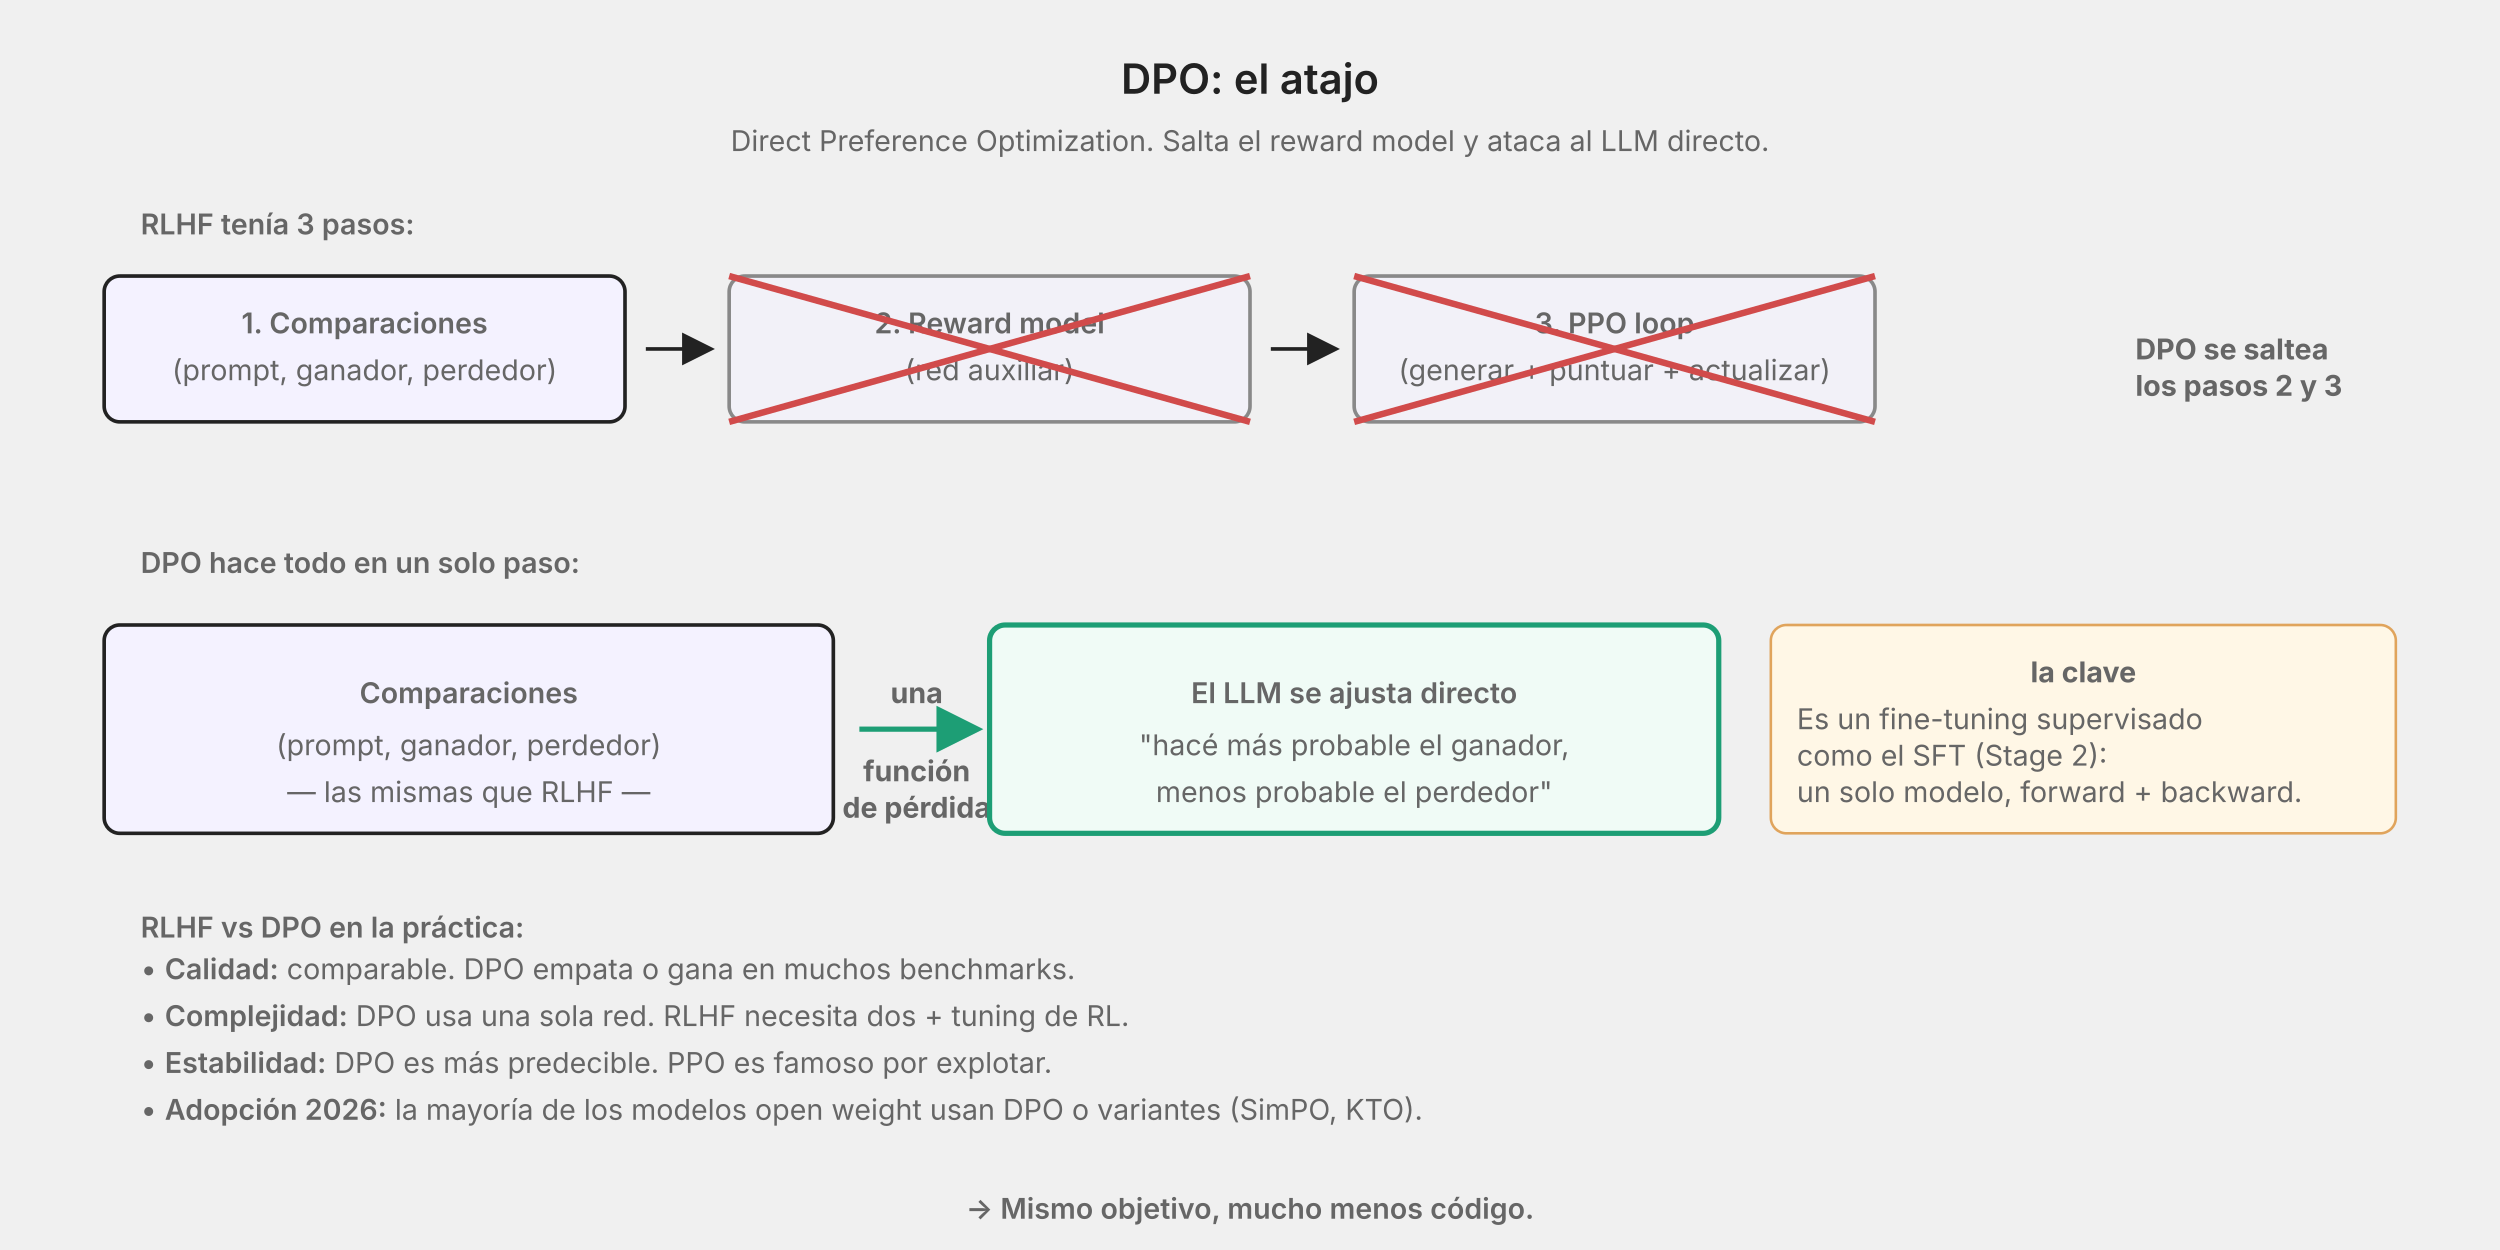
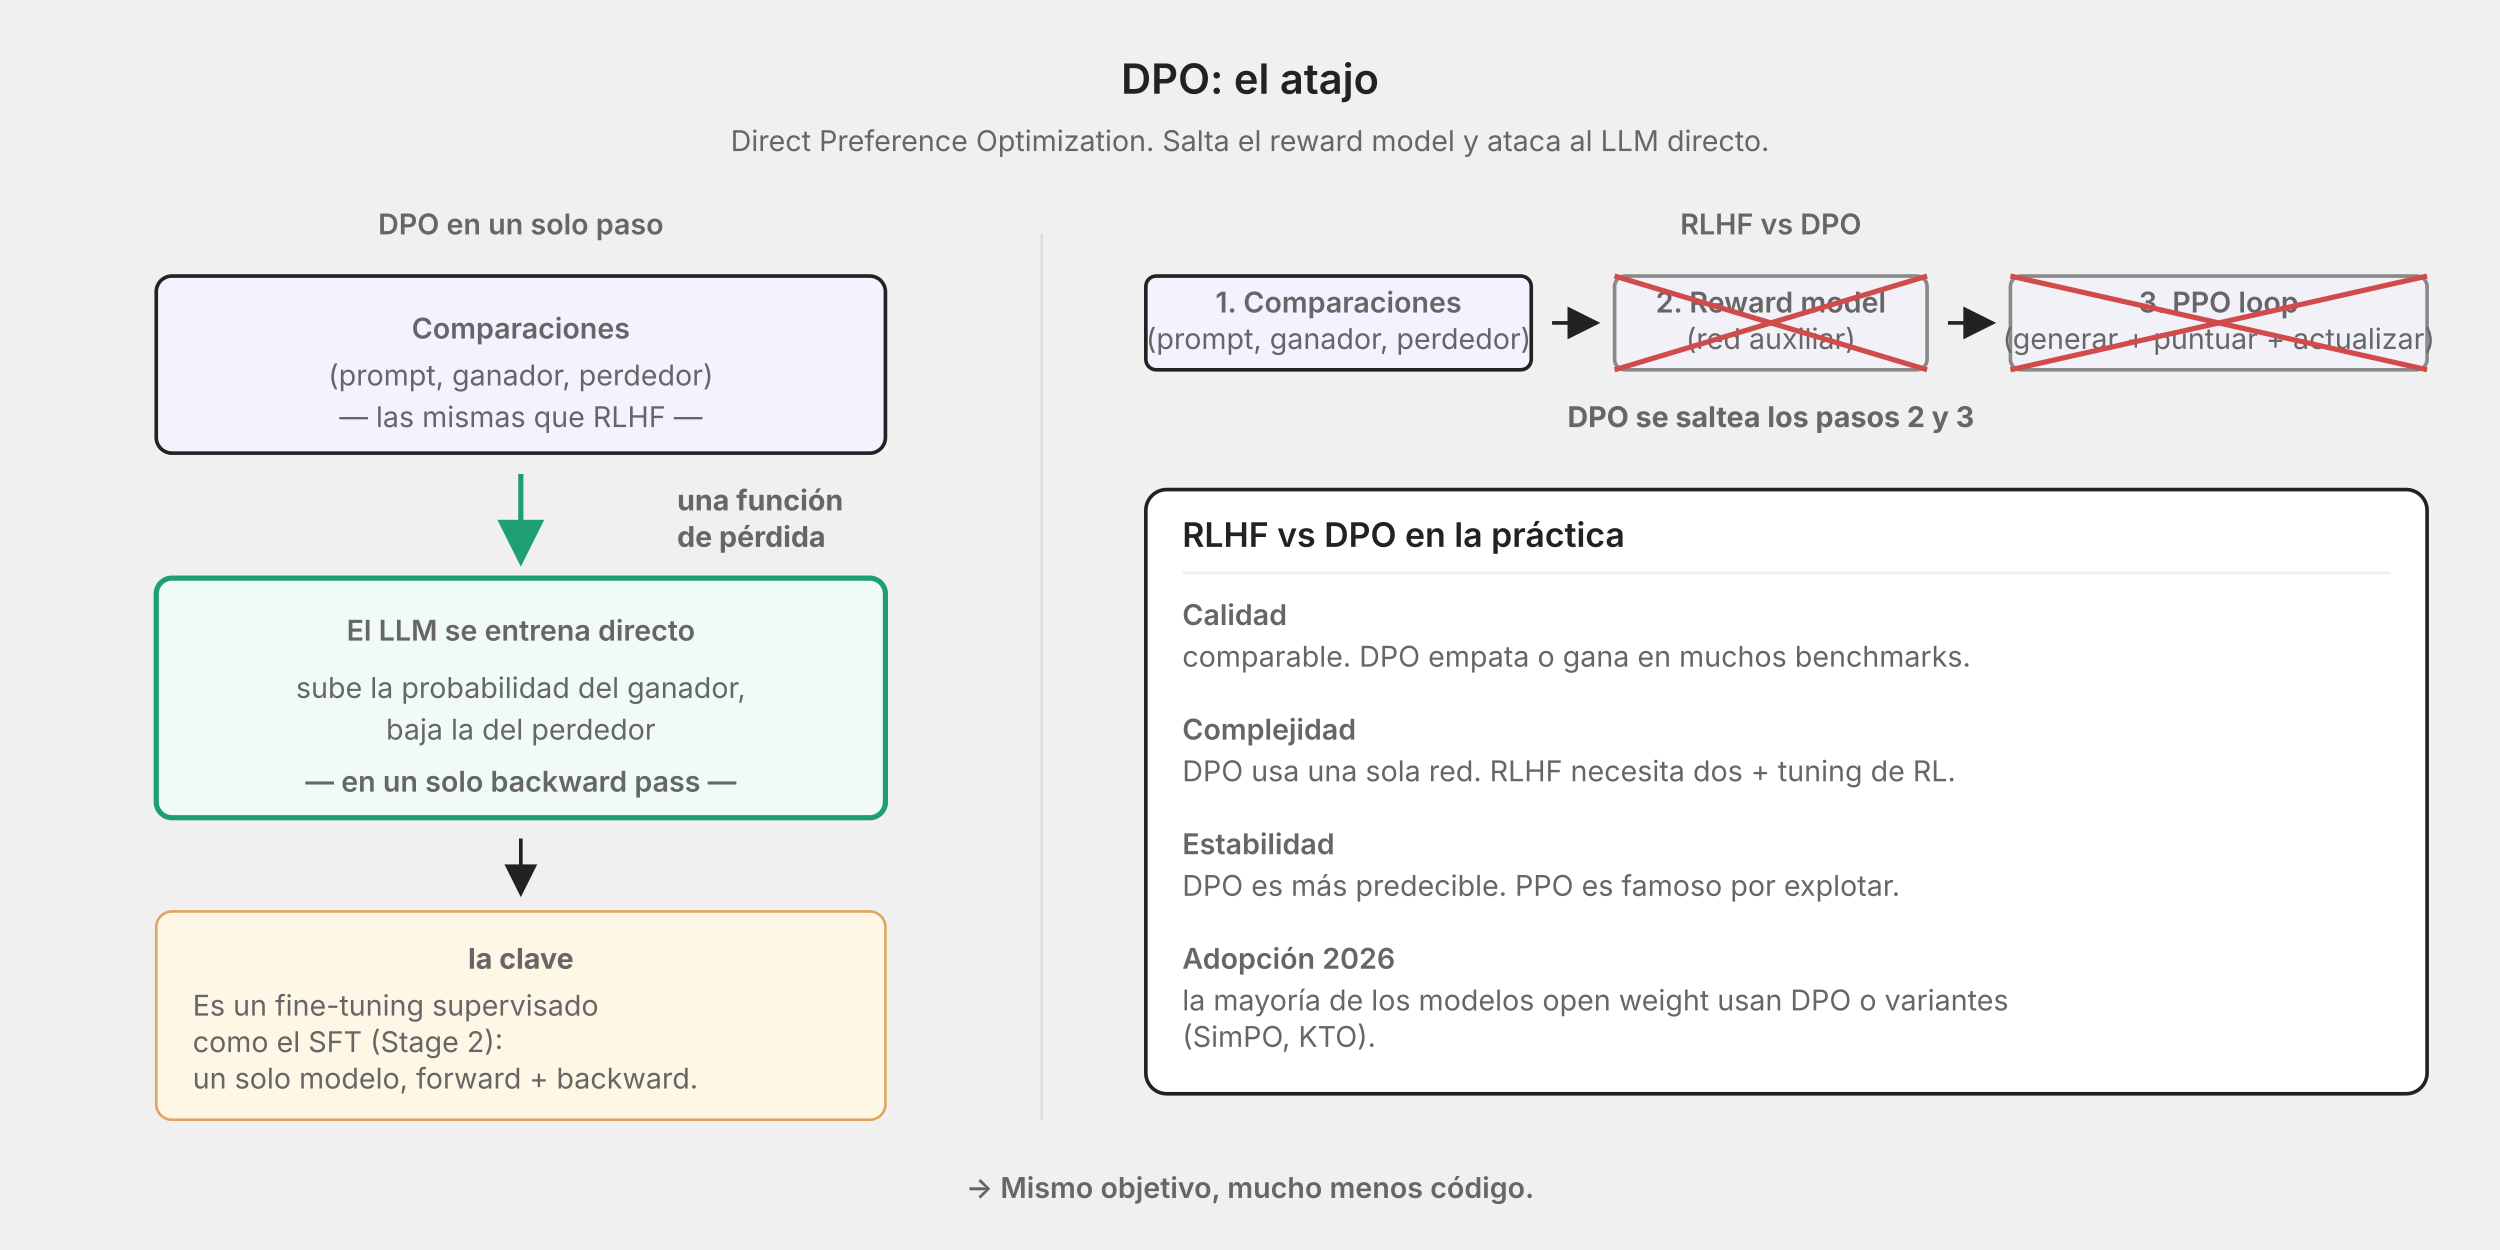
<svg xmlns="http://www.w3.org/2000/svg" viewBox="0 0 960 480" font-family="Inter, system-ui, -apple-system, sans-serif">
  <defs>
    <style>
      .stroke { stroke: #222222; stroke-width: 1.4; fill: none; }
      .stroke-thin { stroke: #222222; stroke-width: 1; fill: none; }
      .text { fill: #222222; font-size: 13px; }
      .text-strong { fill: #222222; font-size: 16px; font-weight: 600; }
      .text-xs { fill: #666666; font-size: 11px; }
      .bg-soft { fill: #F4F2FF; }
      .bg-block { fill: #FFFFFF; }
      .bg-faded { fill: #F4F2FF; opacity: 0.5; }
-       .step-num { font-family: 'JetBrains Mono', monospace; font-size: 13px; font-weight: 700; fill: #7F77DD; }
      .text-mono { font-family: 'JetBrains Mono', monospace; font-size: 11px; fill: #222222; }
      .arrow-fill { fill: #222222; }
    </style>
-     <marker id="arrow-dpo" viewBox="0 0 10 10" refX="8" refY="5" markerWidth="9" markerHeight="9" orient="auto">
+     <marker id="arrow-dpo-v" viewBox="0 0 10 10" refX="8" refY="5" markerWidth="9" markerHeight="9" orient="auto">
      <path d="M 0 0 L 10 5 L 0 10 z" class="arrow-fill" />
    </marker>
-     <marker id="arrow-green" viewBox="0 0 10 10" refX="8" refY="5" markerWidth="9" markerHeight="9" orient="auto">
+     <marker id="arrow-green-v" viewBox="0 0 10 10" refX="8" refY="5" markerWidth="9" markerHeight="9" orient="auto">
      <path d="M 0 0 L 10 5 L 0 10 z" fill="#1D9E75" />
    </marker>
  </defs>
  <text x="480" y="36" text-anchor="middle" class="text-strong" font-size="22">DPO: el atajo</text>
  <text x="480" y="58" text-anchor="middle" class="text-xs">Direct Preference Optimization. Salta el reward model y ataca al LLM directo.</text>
  <g transform="translate(40,90)">
-     <text x="14" y="0" class="text-xs" font-weight="600" fill="#666">RLHF tenía 3 pasos:</text>
-     <g transform="translate(0,16)">
-       <rect x="0" y="0" width="200" height="56" rx="6" class="stroke bg-soft" />
-       <text x="100" y="22" text-anchor="middle" class="text-xs" font-weight="600">1. Comparaciones</text>
-       <text x="100" y="40" text-anchor="middle" class="text-xs" fill="#666">(prompt, ganador, perdedor)</text>
+     <text x="160" y="0" text-anchor="middle" class="text-xs" font-weight="600" fill="#1D9E75">DPO en un solo paso</text>
+     <g transform="translate(20,16)">
+       <rect x="0" y="0" width="280" height="68" rx="6" class="stroke bg-soft" />
+       <text x="140" y="24" text-anchor="middle" class="text-xs" font-weight="600">Comparaciones</text>
+       <text x="140" y="42" text-anchor="middle" class="text-xs" fill="#666">(prompt, ganador, perdedor)</text>
+       <text x="140" y="58" text-anchor="middle" class="text-xs" fill="#666">— las mismas que RLHF —</text>
    </g>
-     <line x1="208" y1="44" x2="232" y2="44" class="stroke" marker-end="url(#arrow-dpo)" />
-     <g transform="translate(240,16)">
-       <rect x="0" y="0" width="200" height="56" rx="6" class="stroke bg-faded" />
-       <text x="100" y="22" text-anchor="middle" class="text-xs" fill="#999" font-weight="600">2. Reward model</text>
-       <text x="100" y="40" text-anchor="middle" class="text-xs" fill="#999">(red auxiliar)</text>
-       <line x1="0" y1="0" x2="200" y2="56" stroke="#D14B4B" stroke-width="2.5" />
-       <line x1="200" y1="0" x2="0" y2="56" stroke="#D14B4B" stroke-width="2.5" />
+     <line x1="160" y1="92" x2="160" y2="124" stroke="#1D9E75" stroke-width="2" marker-end="url(#arrow-green-v)" />
+     <text x="220" y="106" class="text-xs" fill="#1D9E75" font-weight="700">una función</text>
+     <text x="220" y="120" class="text-xs" fill="#1D9E75" font-weight="700">de pérdida</text>
+     <g transform="translate(20,132)">
+       <rect x="0" y="0" width="280" height="92" rx="6" stroke="#1D9E75" stroke-width="2" fill="#F0FBF6" />
+       <text x="140" y="24" text-anchor="middle" class="text-xs" font-weight="600">El LLM se entrena directo</text>
+       <text x="140" y="46" text-anchor="middle" class="text-xs">sube la probabilidad del ganador,</text>
+       <text x="140" y="62" text-anchor="middle" class="text-xs">baja la del perdedor</text>
+       <text x="140" y="82" text-anchor="middle" class="text-xs" fill="#1D9E75" font-weight="600">— en un solo backward pass —</text>
    </g>
-     <line x1="448" y1="44" x2="472" y2="44" class="stroke" marker-end="url(#arrow-dpo)" />
-     <g transform="translate(480,16)">
-       <rect x="0" y="0" width="200" height="56" rx="6" class="stroke bg-faded" />
-       <text x="100" y="22" text-anchor="middle" class="text-xs" fill="#999" font-weight="600">3. PPO loop</text>
-       <text x="100" y="40" text-anchor="middle" class="text-xs" fill="#999">(generar + puntuar + actualizar)</text>
-       <line x1="0" y1="0" x2="200" y2="56" stroke="#D14B4B" stroke-width="2.5" />
-       <line x1="200" y1="0" x2="0" y2="56" stroke="#D14B4B" stroke-width="2.5" />
-     </g>
-     <text x="780" y="48" class="text-xs" fill="#D14B4B" font-weight="700">DPO se saltea</text>
-     <text x="780" y="62" class="text-xs" fill="#D14B4B" font-weight="700">los pasos 2 y 3</text>
-   </g>
-   <g transform="translate(40,220)">
-     <text x="14" y="0" class="text-xs" font-weight="600" fill="#1D9E75">DPO hace todo en un solo paso:</text>
-     <g transform="translate(0,20)">
-       <rect x="0" y="0" width="280" height="80" rx="6" class="stroke bg-soft" />
-       <text x="140" y="30" text-anchor="middle" class="text-xs" font-weight="600">Comparaciones</text>
-       <text x="140" y="50" text-anchor="middle" class="text-xs" fill="#666">(prompt, ganador, perdedor)</text>
-       <text x="140" y="68" text-anchor="middle" class="text-xs" fill="#666">— las mismas que RLHF —</text>
-     </g>
-     <line x1="290" y1="60" x2="334" y2="60" stroke="#1D9E75" stroke-width="2" marker-end="url(#arrow-green)" />
-     <text x="312" y="50" text-anchor="middle" class="text-xs" fill="#1D9E75" font-weight="700">una</text>
-     <text x="312" y="80" text-anchor="middle" class="text-xs" fill="#1D9E75" font-weight="700">función</text>
-     <text x="312" y="94" text-anchor="middle" class="text-xs" fill="#1D9E75" font-weight="700">de pérdida</text>
-     <g transform="translate(340,20)">
-       <rect x="0" y="0" width="280" height="80" rx="6" stroke="#1D9E75" stroke-width="2" fill="#F0FBF6" />
-       <text x="140" y="30" text-anchor="middle" class="text-xs" font-weight="600">El LLM se ajusta directo</text>
-       <text x="140" y="50" text-anchor="middle" class="text-xs">"hacé más probable el ganador,</text>
-       <text x="140" y="68" text-anchor="middle" class="text-xs">menos probable el perdedor"</text>
-     </g>
-     <g transform="translate(640,20)">
-       <rect x="0" y="0" width="240" height="80" rx="6" fill="#FFF7E6" stroke="#E0A45C" stroke-width="1" />
-       <text x="120" y="22" text-anchor="middle" class="text-xs" font-weight="700" fill="#9E6516">la clave</text>
-       <text x="10" y="40" class="text-xs" fill="#9E6516">Es un fine-tuning supervisado</text>
-       <text x="10" y="54" class="text-xs" fill="#9E6516">como el SFT (Stage 2):</text>
-       <text x="10" y="68" class="text-xs" fill="#9E6516">un solo modelo, forward + backward.</text>
+     <line x1="160" y1="232" x2="160" y2="252" class="stroke" marker-end="url(#arrow-dpo-v)" />
+     <g transform="translate(20,260)">
+       <rect x="0" y="0" width="280" height="80" rx="6" fill="#FFF7E6" stroke="#E0A45C" stroke-width="1" />
+       <text x="140" y="22" text-anchor="middle" class="text-xs" font-weight="700" fill="#9E6516">la clave</text>
+       <text x="14" y="40" class="text-xs" fill="#9E6516">Es un fine-tuning supervisado</text>
+       <text x="14" y="54" class="text-xs" fill="#9E6516">como el SFT (Stage 2):</text>
+       <text x="14" y="68" class="text-xs" fill="#9E6516">un solo modelo, forward + backward.</text>
    </g>
  </g>
-   <g transform="translate(40,360)">
-     <text x="14" y="0" class="text-xs" font-weight="600">RLHF vs DPO en la práctica:</text>
-     <g transform="translate(14,16)">
-       <text class="text-xs" y="0">• <tspan font-weight="600">Calidad:</tspan> comparable. DPO empata o gana en muchos benchmarks.</text>
-       <text class="text-xs" y="18">• <tspan font-weight="600">Complejidad:</tspan> DPO usa una sola red. RLHF necesita dos + tuning de RL.</text>
-       <text class="text-xs" y="36">• <tspan font-weight="600">Estabilidad:</tspan> DPO es más predecible. PPO es famoso por explotar.</text>
-       <text class="text-xs" y="54">• <tspan font-weight="600">Adopción 2026:</tspan> la mayoría de los modelos open weight usan DPO o variantes (SimPO, KTO).</text>
+   <line x1="400" y1="90" x2="400" y2="430" stroke="#DDD" stroke-width="1" />
+   <g transform="translate(420,90)">
+     <text x="260" y="0" text-anchor="middle" class="text-xs" font-weight="600" fill="#666">RLHF vs DPO</text>
+     <g transform="translate(20,16)">
+       <rect x="0" y="0" width="148" height="36" rx="4" class="stroke bg-soft" />
+       <text x="74" y="14" text-anchor="middle" class="text-xs" font-weight="600">1. Comparaciones</text>
+       <text x="74" y="28" text-anchor="middle" class="text-xs" fill="#666">(prompt, ganador, perdedor)</text>
+       <line x1="156" y1="18" x2="172" y2="18" class="stroke" marker-end="url(#arrow-dpo-v)" />
+       <g transform="translate(180,0)">
+         <rect x="0" y="0" width="120" height="36" rx="4" class="stroke bg-faded" />
+         <text x="60" y="14" text-anchor="middle" class="text-xs" fill="#999" font-weight="600">2. Reward model</text>
+         <text x="60" y="28" text-anchor="middle" class="text-xs" fill="#999">(red auxiliar)</text>
+         <line x1="0" y1="0" x2="120" y2="36" stroke="#D14B4B" stroke-width="2" />
+         <line x1="120" y1="0" x2="0" y2="36" stroke="#D14B4B" stroke-width="2" />
+       </g>
+       <line x1="308" y1="18" x2="324" y2="18" class="stroke" marker-end="url(#arrow-dpo-v)" />
+       <g transform="translate(332,0)">
+         <rect x="0" y="0" width="160" height="36" rx="4" class="stroke bg-faded" />
+         <text x="80" y="14" text-anchor="middle" class="text-xs" fill="#999" font-weight="600">3. PPO loop</text>
+         <text x="80" y="28" text-anchor="middle" class="text-xs" fill="#999">(generar + puntuar + actualizar)</text>
+         <line x1="0" y1="0" x2="160" y2="36" stroke="#D14B4B" stroke-width="2" />
+         <line x1="160" y1="0" x2="0" y2="36" stroke="#D14B4B" stroke-width="2" />
+       </g>
+     </g>
+     <text x="260" y="74" text-anchor="middle" class="text-xs" fill="#D14B4B" font-weight="700">DPO se saltea los pasos 2 y 3</text>
+     <g transform="translate(20,98)">
+       <rect x="0" y="0" width="492" height="232" rx="8" class="stroke bg-block" />
+       <text x="14" y="22" class="text" font-weight="600">RLHF vs DPO en la práctica</text>
+       <line x1="14" y1="32" x2="478" y2="32" stroke="#EEE" stroke-width="1" />
+       <g transform="translate(14,52)">
+         <text class="text-xs" y="0" font-weight="600" fill="#7F77DD">Calidad</text>
+         <text class="text-xs" y="16">comparable. DPO empata o gana en muchos benchmarks.</text>
+         <text class="text-xs" y="44" font-weight="600" fill="#7F77DD">Complejidad</text>
+         <text class="text-xs" y="60">DPO usa una sola red. RLHF necesita dos + tuning de RL.</text>
+         <text class="text-xs" y="88" font-weight="600" fill="#7F77DD">Estabilidad</text>
+         <text class="text-xs" y="104">DPO es más predecible. PPO es famoso por explotar.</text>
+         <text class="text-xs" y="132" font-weight="600" fill="#7F77DD">Adopción 2026</text>
+         <text class="text-xs" y="148">la mayoría de los modelos open weight usan DPO o variantes</text>
+         <text class="text-xs" y="162">(SimPO, KTO).</text>
+       </g>
    </g>
  </g>
-   <text x="480" y="468" text-anchor="middle" class="text-xs" fill="#7F77DD" font-weight="600">→ Mismo objetivo, mucho menos código.</text>
+   <text x="480" y="460" text-anchor="middle" class="text-xs" fill="#7F77DD" font-weight="600">→ Mismo objetivo, mucho menos código.</text>
</svg>
